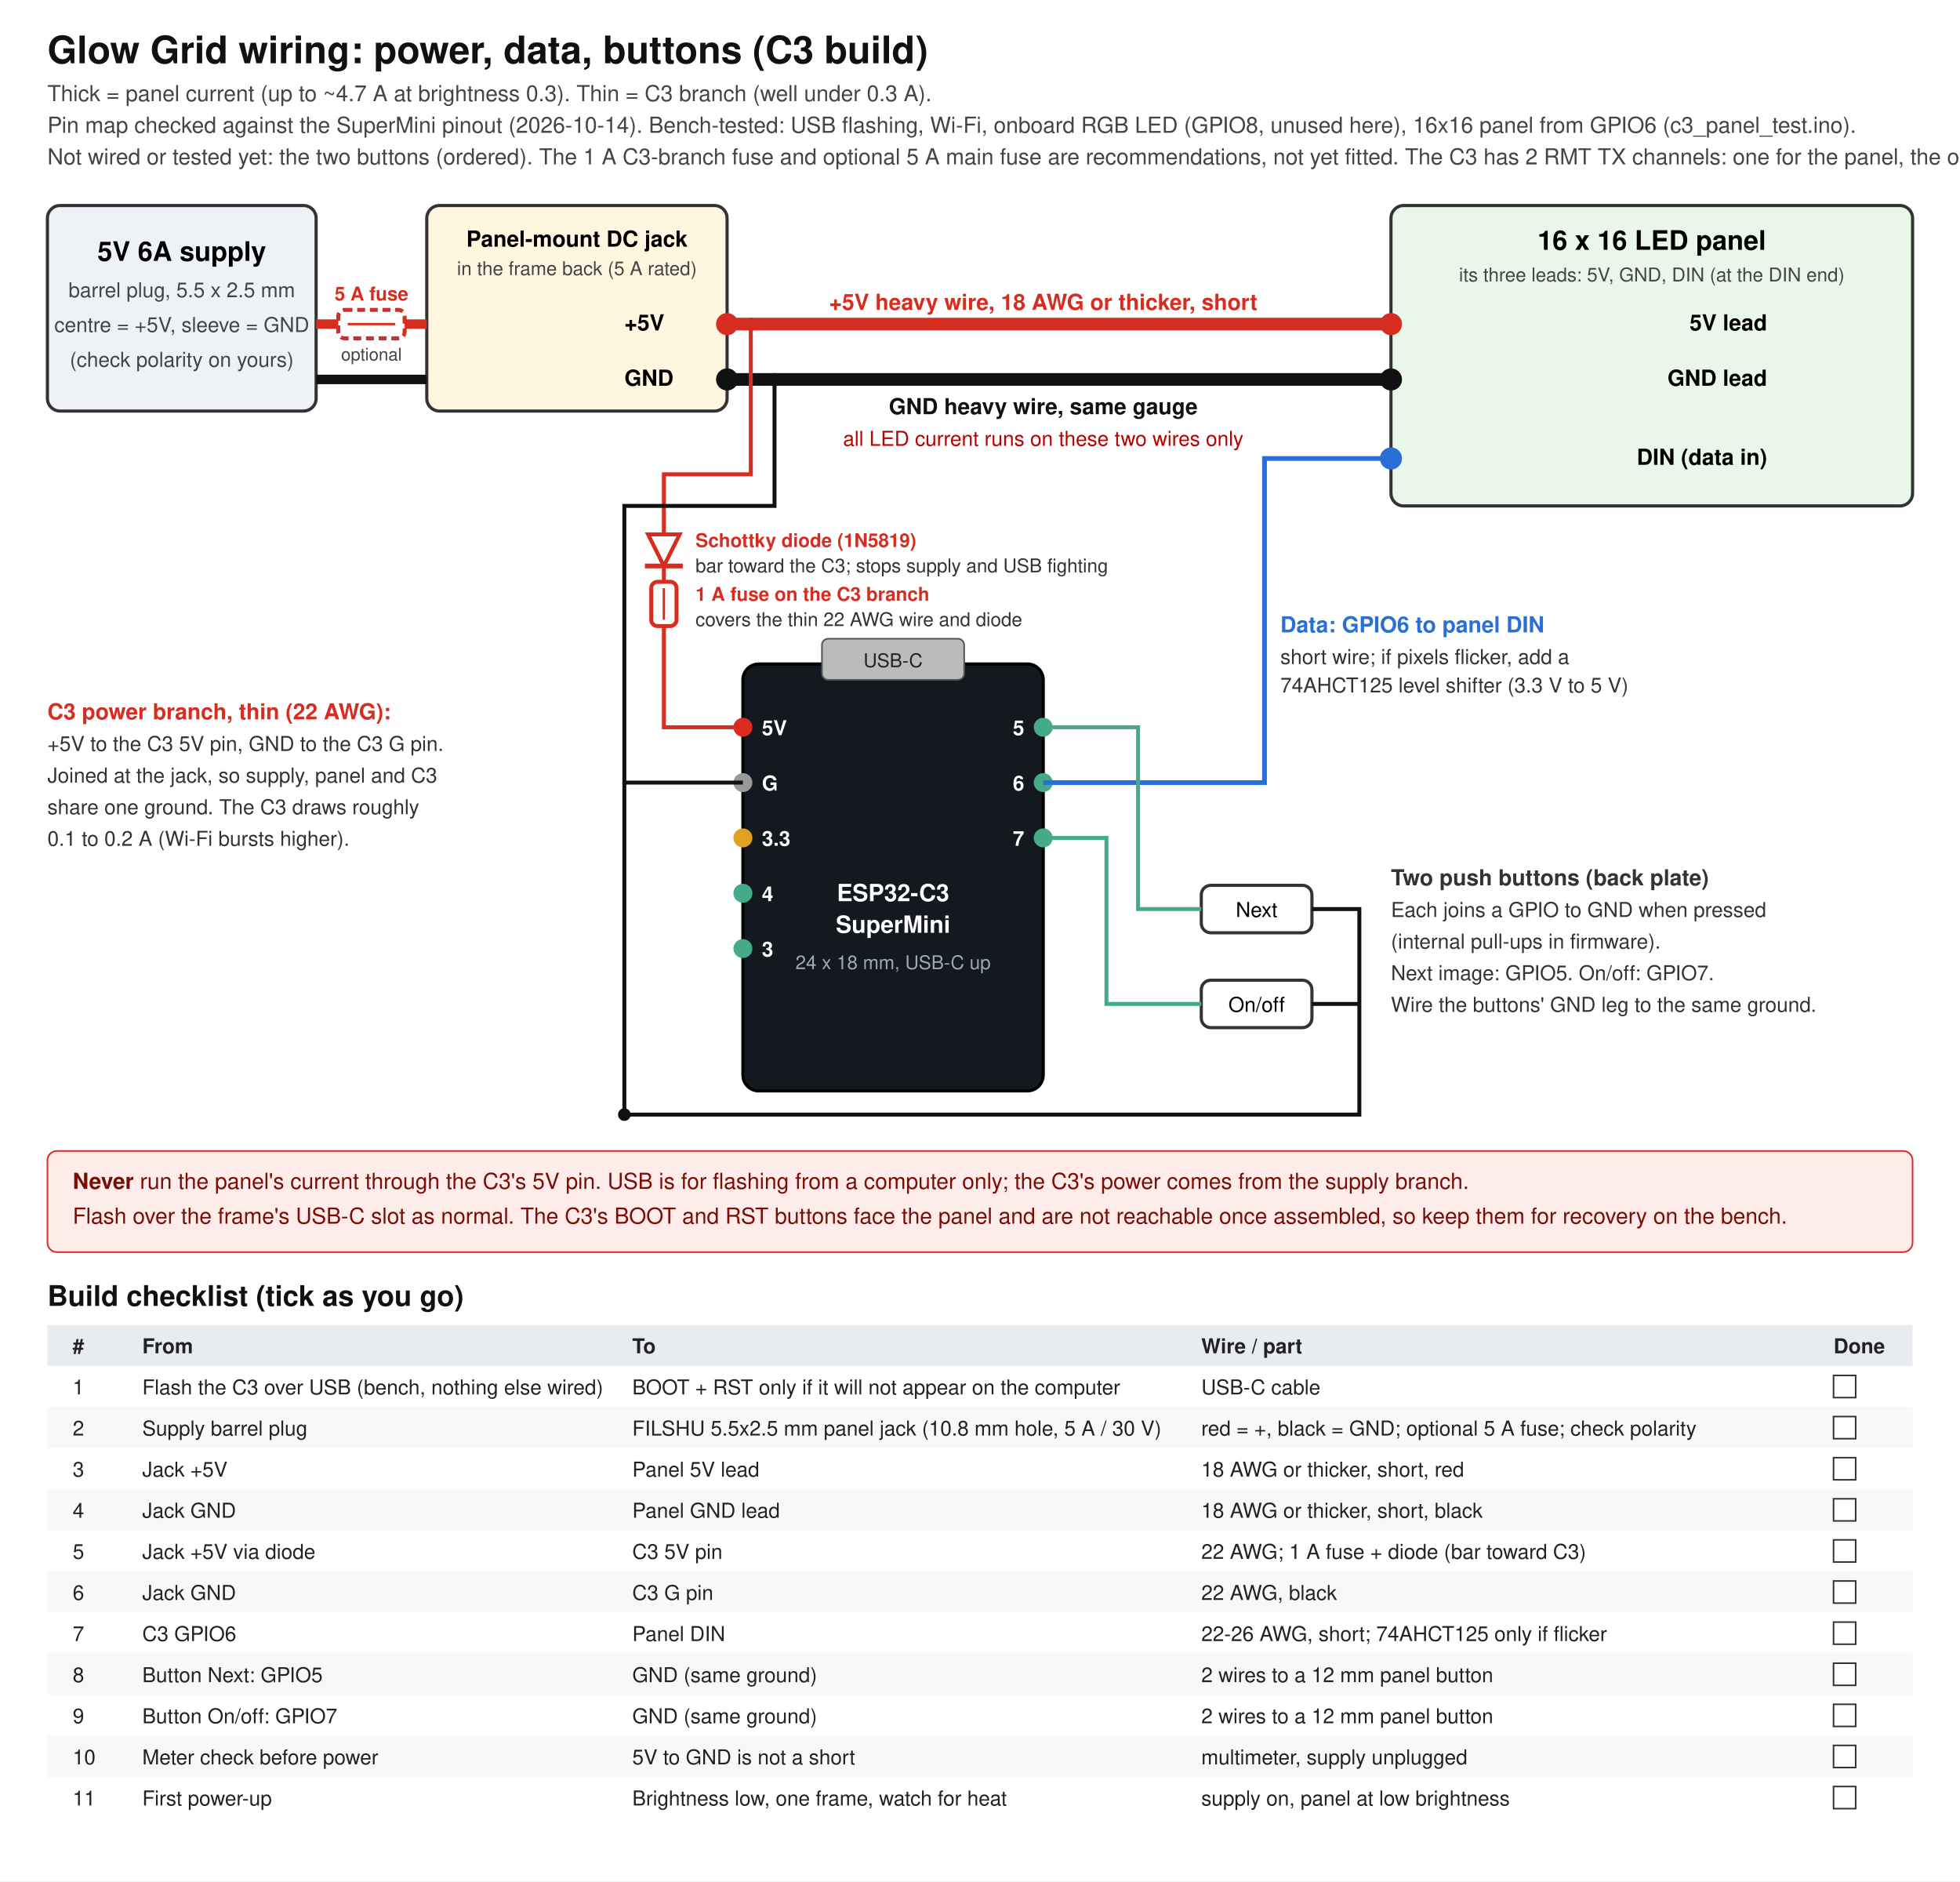
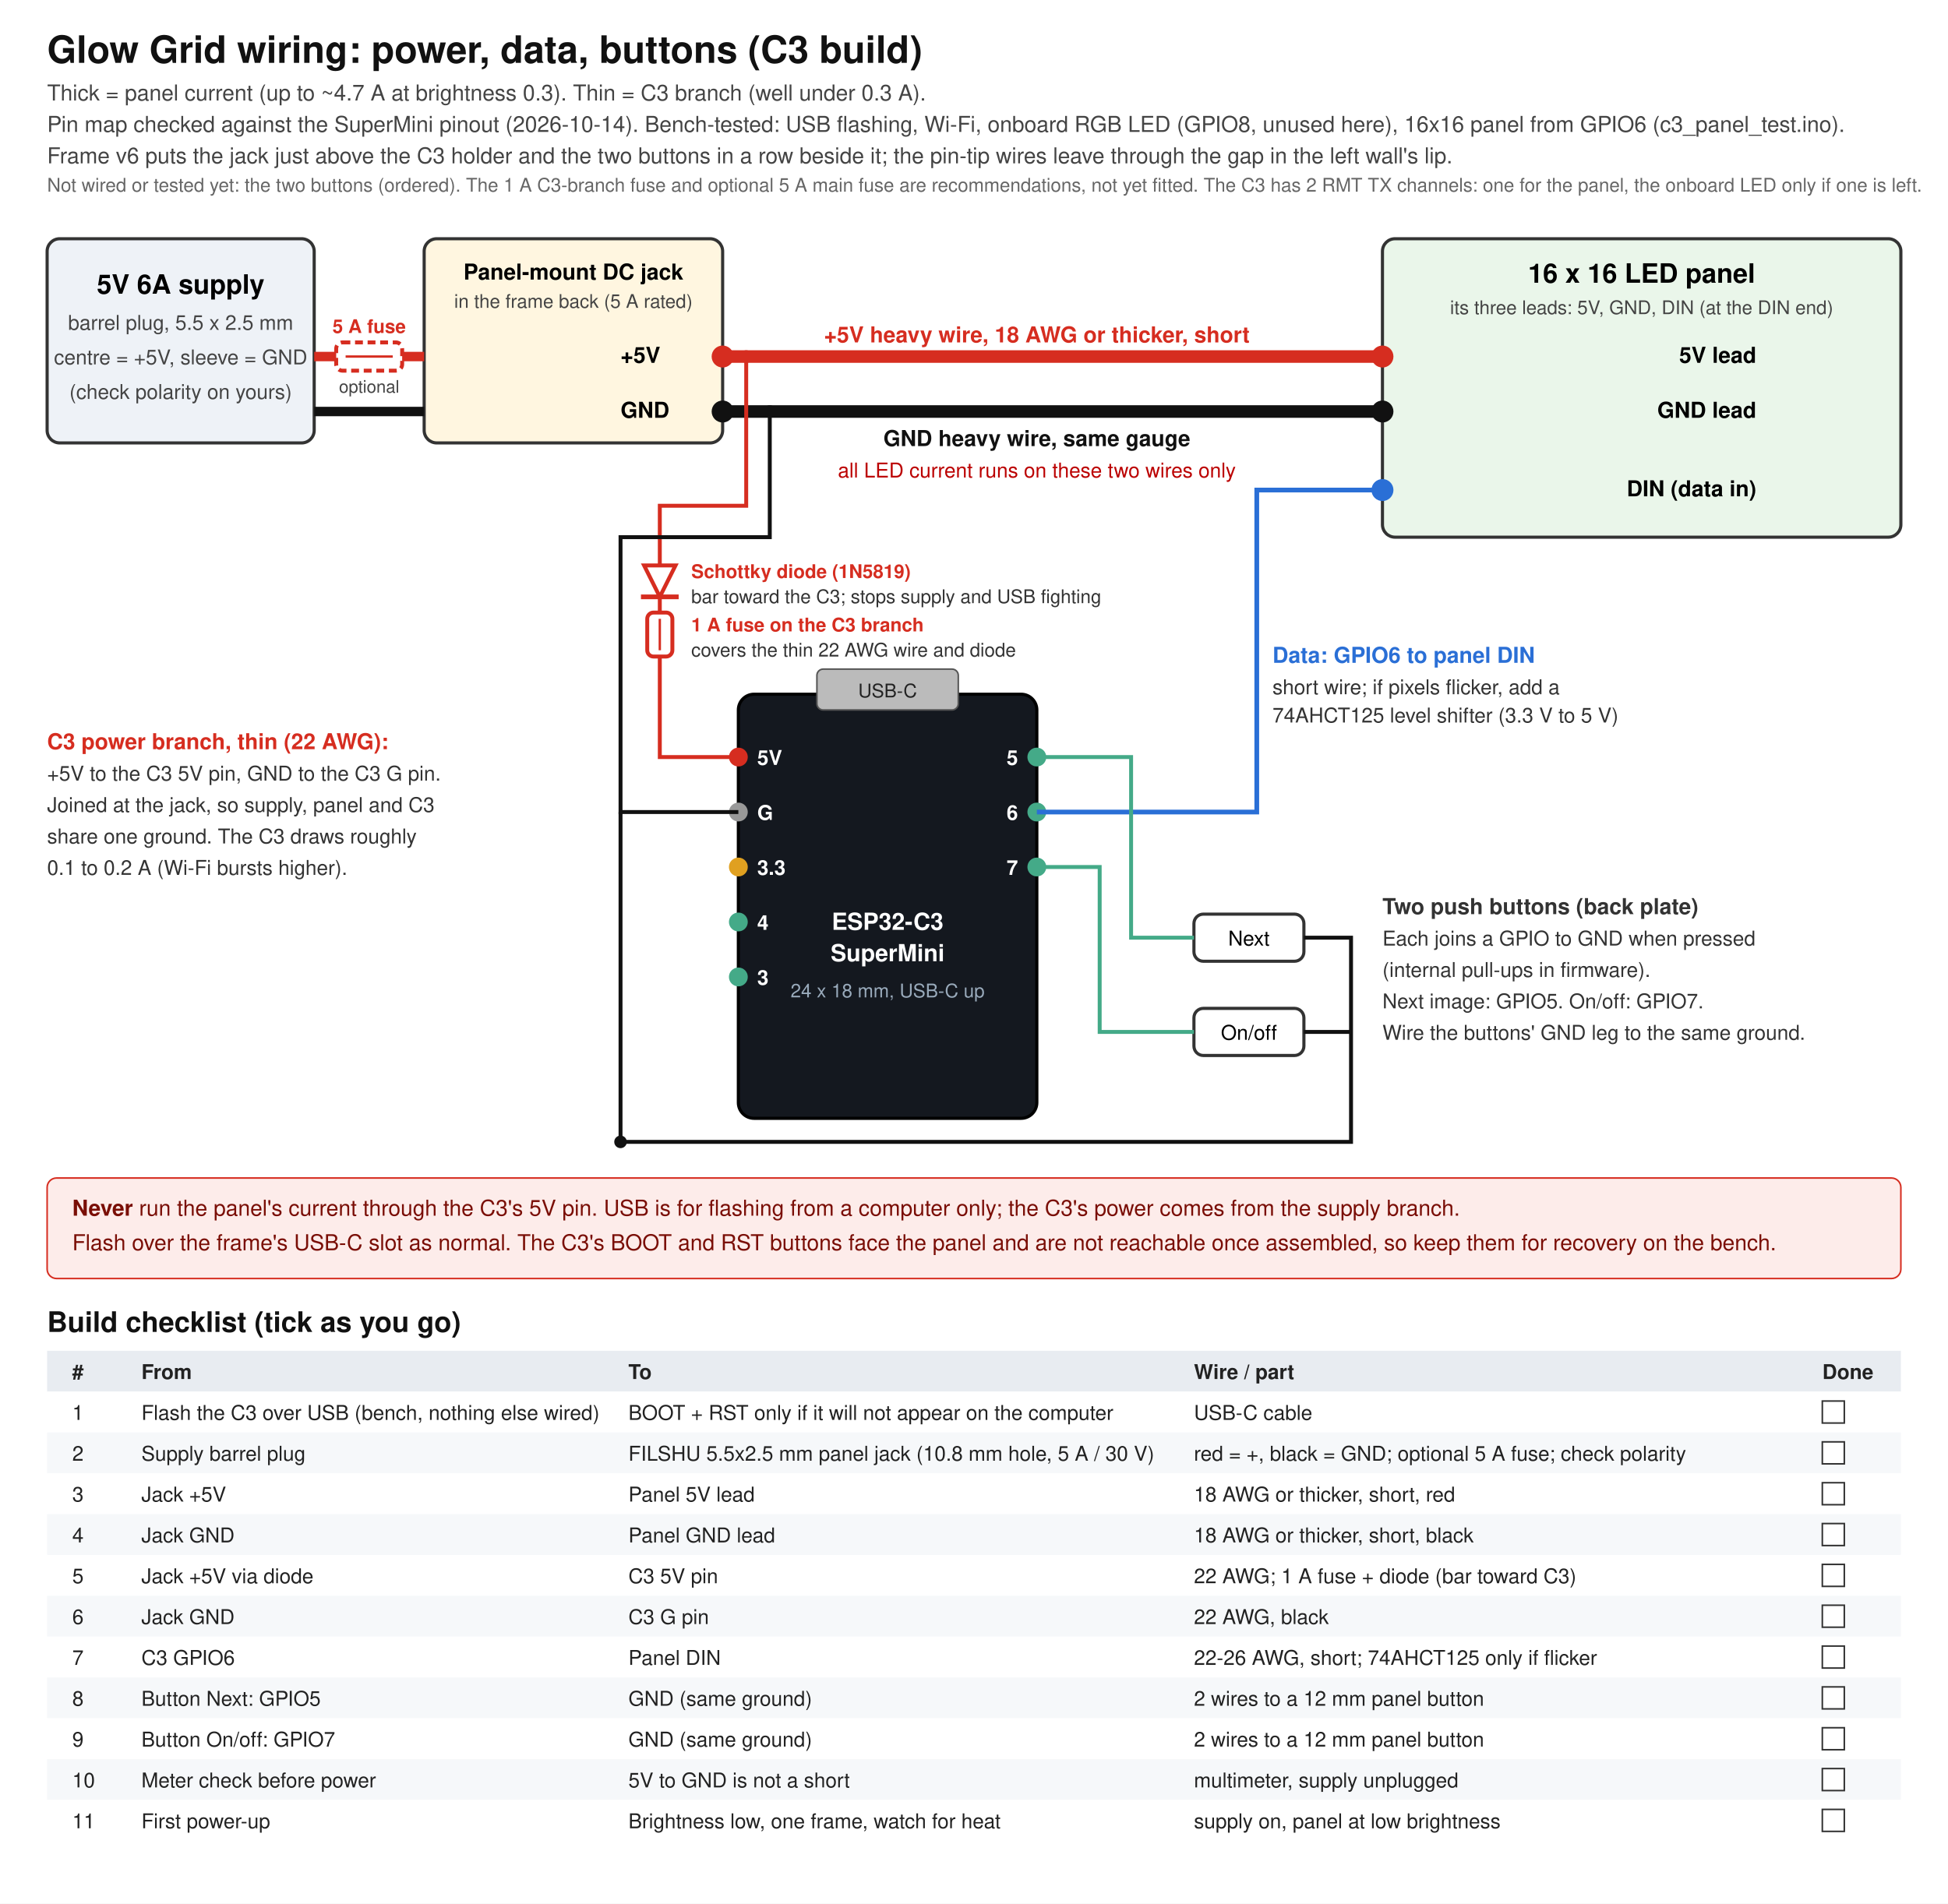
- <svg xmlns="http://www.w3.org/2000/svg" viewBox="0 0 1240 1190" font-family="Helvetica, Arial, sans-serif">
-   <rect width="1240" height="1190" fill="#fff" />
+ <svg xmlns="http://www.w3.org/2000/svg" viewBox="0 0 1240 1212" font-family="Helvetica, Arial, sans-serif">
+   <rect width="1240" height="1212" fill="#fff" />
  <text x="30" y="40" font-size="24" font-weight="700" fill="#111">Glow Grid wiring: power, data, buttons (C3 build)</text>
  <text x="30" y="64" font-size="14" fill="#444">Thick = panel current (up to ~4.7 A at brightness 0.3). Thin = C3 branch (well under 0.3 A).</text>
  <text x="30" y="84" font-size="14" fill="#444">Pin map checked against the SuperMini pinout (2026-10-14). Bench-tested: USB flashing, Wi-Fi, onboard RGB LED (GPIO8, unused here), 16x16 panel from GPIO6 (c3_panel_test.ino).</text>
-   <text x="30" y="104" font-size="14" fill="#444">Not wired or tested yet: the two buttons (ordered). The 1 A C3-branch fuse and optional 5 A main fuse are recommendations, not yet fitted. The C3 has 2 RMT TX channels: one for the panel, the onboard LED only if one is left.</text>
-   <rect x="30" y="130" width="170" height="130" rx="8" fill="#eef2f7" stroke="#333" stroke-width="2" />
-   <text x="115" y="165" font-size="17" font-weight="700" text-anchor="middle">5V 6A supply</text>
-   <text x="115" y="188" font-size="13" text-anchor="middle" fill="#444">barrel plug, 5.5 x 2.5 mm</text>
-   <text x="115" y="210" font-size="13" text-anchor="middle" fill="#444">centre = +5V, sleeve = GND</text>
-   <text x="115" y="232" font-size="13" text-anchor="middle" fill="#444">(check polarity on yours)</text>
-   <rect x="270" y="130" width="190" height="130" rx="8" fill="#fff6e0" stroke="#333" stroke-width="2" />
-   <text x="365" y="156" font-size="14" font-weight="700" text-anchor="middle">Panel-mount DC jack</text>
-   <text x="365" y="174" font-size="12" text-anchor="middle" fill="#444">in the frame back (5 A rated)</text>
-   <circle cx="460" cy="205" r="7" fill="#d62d20" />
-   <text x="395" y="209" font-size="14" font-weight="700">+5V</text>
-   <circle cx="460" cy="240" r="7" fill="#111" />
-   <text x="395" y="244" font-size="14" font-weight="700">GND</text>
-   <path d="M200 205 H270" stroke="#d62d20" stroke-width="6" />
-   <rect x="214" y="196" width="42" height="18" rx="4" fill="#fff" stroke="#d62d20" stroke-width="2.5" stroke-dasharray="5 3" />
-   <path d="M220 205 H250" stroke="#d62d20" stroke-width="1.5" />
-   <text x="235" y="190" font-size="12" font-weight="700" text-anchor="middle" fill="#d62d20">5 A fuse</text>
-   <text x="235" y="228" font-size="11" text-anchor="middle" fill="#444">optional</text>
-   <path d="M200 240 H270" stroke="#111" stroke-width="6" />
-   <rect x="880" y="130" width="330" height="190" rx="8" fill="#eaf6ea" stroke="#333" stroke-width="2" />
-   <text x="1045" y="158" font-size="17" font-weight="700" text-anchor="middle">16 x 16 LED panel</text>
-   <text x="1045" y="178" font-size="12" text-anchor="middle" fill="#444">its three leads: 5V, GND, DIN (at the DIN end)</text>
-   <circle cx="880" cy="205" r="7" fill="#d62d20" />
-   <text x="1118" y="209" font-size="14" font-weight="700" text-anchor="end">5V lead</text>
-   <circle cx="880" cy="240" r="7" fill="#111" />
-   <text x="1118" y="244" font-size="14" font-weight="700" text-anchor="end">GND lead</text>
-   <circle cx="880" cy="290" r="7" fill="#2a6fd6" />
-   <text x="1118" y="294" font-size="14" font-weight="700" text-anchor="end">DIN (data in)</text>
-   <path d="M460 205 H880" stroke="#d62d20" stroke-width="8" />
-   <path d="M460 240 H880" stroke="#111" stroke-width="8" />
-   <text x="660" y="196" font-size="14" font-weight="700" fill="#d62d20" text-anchor="middle">+5V  heavy wire, 18 AWG or thicker, short</text>
-   <text x="660" y="262" font-size="14" font-weight="700" fill="#111" text-anchor="middle">GND  heavy wire, same gauge</text>
-   <text x="660" y="282" font-size="13" fill="#b00" text-anchor="middle">all LED current runs on these two wires only</text>
-   <rect x="470" y="420" width="190" height="270" rx="10" fill="#14181f" stroke="#000" stroke-width="2" />
-   <rect x="520" y="404" width="90" height="26" rx="4" fill="#bbb" stroke="#555" />
-   <text x="565" y="422" font-size="12" text-anchor="middle" fill="#222">USB-C</text>
-   <text x="565" y="570" font-size="15" font-weight="700" text-anchor="middle" fill="#fff">ESP32-C3</text>
-   <text x="565" y="590" font-size="15" font-weight="700" text-anchor="middle" fill="#fff">SuperMini</text>
-   <text x="565" y="613" font-size="12" text-anchor="middle" fill="#9ab">24 x 18 mm, USB-C up</text>
-   <g font-size="13" fill="#fff" font-weight="700">
-     <circle cx="470" cy="460" r="6" fill="#d62d20" />
-     <text x="482" y="465">5V</text>
-     <circle cx="470" cy="495" r="6" fill="#999" />
-     <text x="482" y="500">G</text>
-     <circle cx="470" cy="530" r="6" fill="#e0a020" />
-     <text x="482" y="535">3.3</text>
-     <circle cx="470" cy="565" r="6" fill="#4a8" />
-     <text x="482" y="570">4</text>
-     <circle cx="470" cy="600" r="6" fill="#4a8" />
-     <text x="482" y="605">3</text>
-     <circle cx="660" cy="460" r="6" fill="#4a8" />
-     <text x="648" y="465" text-anchor="end">5</text>
-     <circle cx="660" cy="495" r="6" fill="#4a8" />
-     <text x="648" y="500" text-anchor="end">6</text>
-     <circle cx="660" cy="530" r="6" fill="#4a8" />
-     <text x="648" y="535" text-anchor="end">7</text>
-   </g>
-   <path d="M475 205 V300 H420 V460 H470" fill="none" stroke="#d62d20" stroke-width="2.5" />
-   <path d="M490 240 V320 H395 V495 H470" fill="none" stroke="#111" stroke-width="2.5" />
-   <circle cx="475" cy="205" r="4" fill="#d62d20" />
-   <circle cx="490" cy="240" r="4" fill="#111" />
-   <text x="30" y="455" font-size="14" font-weight="700" fill="#d62d20">C3 power branch, thin (22 AWG):</text>
-   <text x="30" y="475" font-size="13" fill="#333">+5V to the C3 5V pin, GND to the C3 G pin.</text>
-   <text x="30" y="495" font-size="13" fill="#333">Joined at the jack, so supply, panel and C3</text>
-   <text x="30" y="515" font-size="13" fill="#333">share one ground. The C3 draws roughly</text>
-   <text x="30" y="535" font-size="13" fill="#333">0.1 to 0.2 A (Wi-Fi bursts higher).</text>
-   <polygon points="410,338 430,338 420,358" fill="#fff" stroke="#d62d20" stroke-width="2.5" />
-   <line x1="408" y1="358" x2="432" y2="358" stroke="#d62d20" stroke-width="3" />
-   <text x="440" y="346" font-size="12" font-weight="700" fill="#d62d20">Schottky diode (1N5819)</text>
-   <text x="440" y="362" font-size="12" fill="#333">bar toward the C3; stops supply and USB fighting</text>
-   <rect x="412" y="368" width="16" height="28" rx="4" fill="#fff" stroke="#d62d20" stroke-width="2.5" />
-   <path d="M420 372 V392" stroke="#d62d20" stroke-width="1.5" />
-   <text x="440" y="380" font-size="12" font-weight="700" fill="#d62d20">1 A fuse on the C3 branch</text>
-   <text x="440" y="396" font-size="12" fill="#333">covers the thin 22 AWG wire and diode</text>
-   <path d="M660 495 H800 V290 H880" fill="none" stroke="#2a6fd6" stroke-width="3" />
-   <text x="810" y="400" font-size="14" font-weight="700" fill="#2a6fd6">Data: GPIO6 to panel DIN</text>
-   <text x="810" y="420" font-size="13" fill="#333">short wire; if pixels flicker, add a</text>
-   <text x="810" y="438" font-size="13" fill="#333">74AHCT125 level shifter (3.3 V to 5 V)</text>
-   <rect x="760" y="560" width="70" height="30" rx="6" fill="#fff" stroke="#333" stroke-width="2" />
-   <text x="795" y="580" font-size="13" text-anchor="middle">Next</text>
-   <rect x="760" y="620" width="70" height="30" rx="6" fill="#fff" stroke="#333" stroke-width="2" />
-   <text x="795" y="640" font-size="13" text-anchor="middle">On/off</text>
-   <path d="M660 460 H720 V575 H760" fill="none" stroke="#4a8" stroke-width="2.5" />
-   <path d="M660 530 H700 V635 H760" fill="none" stroke="#4a8" stroke-width="2.5" />
-   <path d="M830 575 H860 V705 H395" fill="none" stroke="#111" stroke-width="2.5" />
-   <path d="M830 635 H860" fill="none" stroke="#111" stroke-width="2.5" />
-   <path d="M395 495 V705" stroke="#111" stroke-width="2.5" />
-   <circle cx="395" cy="705" r="4" fill="#111" />
-   <text x="880" y="560" font-size="14" font-weight="700" fill="#333">Two push buttons (back plate)</text>
-   <text x="880" y="580" font-size="13" fill="#333">Each joins a GPIO to GND when pressed</text>
-   <text x="880" y="600" font-size="13" fill="#333">(internal pull-ups in firmware).</text>
-   <text x="880" y="620" font-size="13" fill="#333">Next image: GPIO5.  On/off: GPIO7.</text>
-   <text x="880" y="640" font-size="13" fill="#333">Wire the buttons' GND leg to the same ground.</text>
-   <rect x="30" y="728" width="1180" height="64" rx="6" fill="#fdecea" stroke="#d62d20" />
-   <text x="46" y="752" font-size="14" fill="#7a0e06">
-     <tspan font-weight="700">Never</tspan> run the panel's current through the C3's 5V pin. USB is for flashing from a computer only; the C3's power comes from the supply branch.</text>
-   <text x="46" y="774" font-size="14" fill="#7a0e06">Flash over the frame's USB-C slot as normal. The C3's BOOT and RST buttons face the panel and are not reachable once assembled, so keep them for recovery on the bench.</text>
-   <text x="30" y="826" font-size="18" font-weight="700" fill="#111">Build checklist (tick as you go)</text>
-   <g font-size="13" fill="#222">
-     <rect x="30" y="838" width="1180" height="26" fill="#e8ecf1" />
-     <text x="46" y="856" font-weight="700">#</text>
-     <text x="90" y="856" font-weight="700">From</text>
-     <text x="400" y="856" font-weight="700">To</text>
-     <text x="760" y="856" font-weight="700">Wire / part</text>
-     <text x="1160" y="856" font-weight="700">Done</text>
-     <rect x="30" y="864" width="1180" height="26" fill="#fff" />
-     <text x="46" y="882">1</text>
-     <text x="90" y="882">Flash the C3 over USB (bench, nothing else wired)</text>
-     <text x="400" y="882">BOOT + RST only if it will not appear on the computer</text>
-     <text x="760" y="882">USB-C cable</text>
-     <rect x="1160" y="870" width="14" height="14" fill="#fff" stroke="#333" />
-     <rect x="30" y="890" width="1180" height="26" fill="#f6f8fa" />
-     <text x="46" y="908">2</text>
-     <text x="90" y="908">Supply barrel plug</text>
-     <text x="400" y="908">FILSHU 5.5x2.5 mm panel jack (10.8 mm hole, 5 A / 30 V)</text>
-     <text x="760" y="908">red = +, black = GND; optional 5 A fuse; check polarity</text>
-     <rect x="1160" y="896" width="14" height="14" fill="#fff" stroke="#333" />
-     <rect x="30" y="916" width="1180" height="26" fill="#fff" />
-     <text x="46" y="934">3</text>
-     <text x="90" y="934">Jack +5V</text>
-     <text x="400" y="934">Panel 5V lead</text>
-     <text x="760" y="934">18 AWG or thicker, short, red</text>
-     <rect x="1160" y="922" width="14" height="14" fill="#fff" stroke="#333" />
-     <rect x="30" y="942" width="1180" height="26" fill="#f6f8fa" />
-     <text x="46" y="960">4</text>
-     <text x="90" y="960">Jack GND</text>
-     <text x="400" y="960">Panel GND lead</text>
-     <text x="760" y="960">18 AWG or thicker, short, black</text>
-     <rect x="1160" y="948" width="14" height="14" fill="#fff" stroke="#333" />
-     <rect x="30" y="968" width="1180" height="26" fill="#fff" />
-     <text x="46" y="986">5</text>
-     <text x="90" y="986">Jack +5V  via diode</text>
-     <text x="400" y="986">C3 5V pin</text>
-     <text x="760" y="986">22 AWG; 1 A fuse + diode (bar toward C3)</text>
-     <rect x="1160" y="974" width="14" height="14" fill="#fff" stroke="#333" />
-     <rect x="30" y="994" width="1180" height="26" fill="#f6f8fa" />
-     <text x="46" y="1012">6</text>
-     <text x="90" y="1012">Jack GND</text>
-     <text x="400" y="1012">C3 G pin</text>
-     <text x="760" y="1012">22 AWG, black</text>
-     <rect x="1160" y="1000" width="14" height="14" fill="#fff" stroke="#333" />
-     <rect x="30" y="1020" width="1180" height="26" fill="#fff" />
-     <text x="46" y="1038">7</text>
-     <text x="90" y="1038">C3 GPIO6</text>
-     <text x="400" y="1038">Panel DIN</text>
-     <text x="760" y="1038">22-26 AWG, short; 74AHCT125 only if flicker</text>
-     <rect x="1160" y="1026" width="14" height="14" fill="#fff" stroke="#333" />
-     <rect x="30" y="1046" width="1180" height="26" fill="#f6f8fa" />
-     <text x="46" y="1064">8</text>
-     <text x="90" y="1064">Button Next: GPIO5</text>
-     <text x="400" y="1064">GND (same ground)</text>
-     <text x="760" y="1064">2 wires to a 12 mm panel button</text>
-     <rect x="1160" y="1052" width="14" height="14" fill="#fff" stroke="#333" />
-     <rect x="30" y="1072" width="1180" height="26" fill="#fff" />
-     <text x="46" y="1090">9</text>
-     <text x="90" y="1090">Button On/off: GPIO7</text>
-     <text x="400" y="1090">GND (same ground)</text>
-     <text x="760" y="1090">2 wires to a 12 mm panel button</text>
-     <rect x="1160" y="1078" width="14" height="14" fill="#fff" stroke="#333" />
-     <rect x="30" y="1098" width="1180" height="26" fill="#f6f8fa" />
-     <text x="46" y="1116">10</text>
-     <text x="90" y="1116">Meter check before power</text>
-     <text x="400" y="1116">5V to GND is not a short</text>
-     <text x="760" y="1116">multimeter, supply unplugged</text>
-     <rect x="1160" y="1104" width="14" height="14" fill="#fff" stroke="#333" />
-     <rect x="30" y="1124" width="1180" height="26" fill="#fff" />
-     <text x="46" y="1142">11</text>
-     <text x="90" y="1142">First power-up</text>
-     <text x="400" y="1142">Brightness low, one frame, watch for heat</text>
-     <text x="760" y="1142">supply on, panel at low brightness</text>
-     <rect x="1160" y="1130" width="14" height="14" fill="#fff" stroke="#333" />
+   <text x="30" y="104" font-size="14" fill="#444">Frame v6 puts the jack just above the C3 holder and the two buttons in a row beside it; the pin-tip wires leave through the gap in the left wall's lip.</text>
+   <text x="30" y="122" font-size="12" fill="#666">Not wired or tested yet: the two buttons (ordered). The 1 A C3-branch fuse and optional 5 A main fuse are recommendations, not yet fitted. The C3 has 2 RMT TX channels: one for the panel, the onboard LED only if one is left.</text>
+   <g transform="translate(0,22)">
+     <rect x="30" y="130" width="170" height="130" rx="8" fill="#eef2f7" stroke="#333" stroke-width="2" />
+     <text x="115" y="165" font-size="17" font-weight="700" text-anchor="middle">5V 6A supply</text>
+     <text x="115" y="188" font-size="13" text-anchor="middle" fill="#444">barrel plug, 5.5 x 2.5 mm</text>
+     <text x="115" y="210" font-size="13" text-anchor="middle" fill="#444">centre = +5V, sleeve = GND</text>
+     <text x="115" y="232" font-size="13" text-anchor="middle" fill="#444">(check polarity on yours)</text>
+     <rect x="270" y="130" width="190" height="130" rx="8" fill="#fff6e0" stroke="#333" stroke-width="2" />
+     <text x="365" y="156" font-size="14" font-weight="700" text-anchor="middle">Panel-mount DC jack</text>
+     <text x="365" y="174" font-size="12" text-anchor="middle" fill="#444">in the frame back (5 A rated)</text>
+     <circle cx="460" cy="205" r="7" fill="#d62d20" />
+     <text x="395" y="209" font-size="14" font-weight="700">+5V</text>
+     <circle cx="460" cy="240" r="7" fill="#111" />
+     <text x="395" y="244" font-size="14" font-weight="700">GND</text>
+     <path d="M200 205 H270" stroke="#d62d20" stroke-width="6" />
+     <rect x="214" y="196" width="42" height="18" rx="4" fill="#fff" stroke="#d62d20" stroke-width="2.5" stroke-dasharray="5 3" />
+     <path d="M220 205 H250" stroke="#d62d20" stroke-width="1.5" />
+     <text x="235" y="190" font-size="12" font-weight="700" text-anchor="middle" fill="#d62d20">5 A fuse</text>
+     <text x="235" y="228" font-size="11" text-anchor="middle" fill="#444">optional</text>
+     <path d="M200 240 H270" stroke="#111" stroke-width="6" />
+     <rect x="880" y="130" width="330" height="190" rx="8" fill="#eaf6ea" stroke="#333" stroke-width="2" />
+     <text x="1045" y="158" font-size="17" font-weight="700" text-anchor="middle">16 x 16 LED panel</text>
+     <text x="1045" y="178" font-size="12" text-anchor="middle" fill="#444">its three leads: 5V, GND, DIN (at the DIN end)</text>
+     <circle cx="880" cy="205" r="7" fill="#d62d20" />
+     <text x="1118" y="209" font-size="14" font-weight="700" text-anchor="end">5V lead</text>
+     <circle cx="880" cy="240" r="7" fill="#111" />
+     <text x="1118" y="244" font-size="14" font-weight="700" text-anchor="end">GND lead</text>
+     <circle cx="880" cy="290" r="7" fill="#2a6fd6" />
+     <text x="1118" y="294" font-size="14" font-weight="700" text-anchor="end">DIN (data in)</text>
+     <path d="M460 205 H880" stroke="#d62d20" stroke-width="8" />
+     <path d="M460 240 H880" stroke="#111" stroke-width="8" />
+     <text x="660" y="196" font-size="14" font-weight="700" fill="#d62d20" text-anchor="middle">+5V  heavy wire, 18 AWG or thicker, short</text>
+     <text x="660" y="262" font-size="14" font-weight="700" fill="#111" text-anchor="middle">GND  heavy wire, same gauge</text>
+     <text x="660" y="282" font-size="13" fill="#b00" text-anchor="middle">all LED current runs on these two wires only</text>
+     <rect x="470" y="420" width="190" height="270" rx="10" fill="#14181f" stroke="#000" stroke-width="2" />
+     <rect x="520" y="404" width="90" height="26" rx="4" fill="#bbb" stroke="#555" />
+     <text x="565" y="422" font-size="12" text-anchor="middle" fill="#222">USB-C</text>
+     <text x="565" y="570" font-size="15" font-weight="700" text-anchor="middle" fill="#fff">ESP32-C3</text>
+     <text x="565" y="590" font-size="15" font-weight="700" text-anchor="middle" fill="#fff">SuperMini</text>
+     <text x="565" y="613" font-size="12" text-anchor="middle" fill="#9ab">24 x 18 mm, USB-C up</text>
+     <g font-size="13" fill="#fff" font-weight="700">
+       <circle cx="470" cy="460" r="6" fill="#d62d20" />
+       <text x="482" y="465">5V</text>
+       <circle cx="470" cy="495" r="6" fill="#999" />
+       <text x="482" y="500">G</text>
+       <circle cx="470" cy="530" r="6" fill="#e0a020" />
+       <text x="482" y="535">3.3</text>
+       <circle cx="470" cy="565" r="6" fill="#4a8" />
+       <text x="482" y="570">4</text>
+       <circle cx="470" cy="600" r="6" fill="#4a8" />
+       <text x="482" y="605">3</text>
+       <circle cx="660" cy="460" r="6" fill="#4a8" />
+       <text x="648" y="465" text-anchor="end">5</text>
+       <circle cx="660" cy="495" r="6" fill="#4a8" />
+       <text x="648" y="500" text-anchor="end">6</text>
+       <circle cx="660" cy="530" r="6" fill="#4a8" />
+       <text x="648" y="535" text-anchor="end">7</text>
+     </g>
+     <path d="M475 205 V300 H420 V460 H470" fill="none" stroke="#d62d20" stroke-width="2.5" />
+     <path d="M490 240 V320 H395 V495 H470" fill="none" stroke="#111" stroke-width="2.5" />
+     <circle cx="475" cy="205" r="4" fill="#d62d20" />
+     <circle cx="490" cy="240" r="4" fill="#111" />
+     <text x="30" y="455" font-size="14" font-weight="700" fill="#d62d20">C3 power branch, thin (22 AWG):</text>
+     <text x="30" y="475" font-size="13" fill="#333">+5V to the C3 5V pin, GND to the C3 G pin.</text>
+     <text x="30" y="495" font-size="13" fill="#333">Joined at the jack, so supply, panel and C3</text>
+     <text x="30" y="515" font-size="13" fill="#333">share one ground. The C3 draws roughly</text>
+     <text x="30" y="535" font-size="13" fill="#333">0.1 to 0.2 A (Wi-Fi bursts higher).</text>
+     <polygon points="410,338 430,338 420,358" fill="#fff" stroke="#d62d20" stroke-width="2.5" />
+     <line x1="408" y1="358" x2="432" y2="358" stroke="#d62d20" stroke-width="3" />
+     <text x="440" y="346" font-size="12" font-weight="700" fill="#d62d20">Schottky diode (1N5819)</text>
+     <text x="440" y="362" font-size="12" fill="#333">bar toward the C3; stops supply and USB fighting</text>
+     <rect x="412" y="368" width="16" height="28" rx="4" fill="#fff" stroke="#d62d20" stroke-width="2.5" />
+     <path d="M420 372 V392" stroke="#d62d20" stroke-width="1.5" />
+     <text x="440" y="380" font-size="12" font-weight="700" fill="#d62d20">1 A fuse on the C3 branch</text>
+     <text x="440" y="396" font-size="12" fill="#333">covers the thin 22 AWG wire and diode</text>
+     <path d="M660 495 H800 V290 H880" fill="none" stroke="#2a6fd6" stroke-width="3" />
+     <text x="810" y="400" font-size="14" font-weight="700" fill="#2a6fd6">Data: GPIO6 to panel DIN</text>
+     <text x="810" y="420" font-size="13" fill="#333">short wire; if pixels flicker, add a</text>
+     <text x="810" y="438" font-size="13" fill="#333">74AHCT125 level shifter (3.3 V to 5 V)</text>
+     <rect x="760" y="560" width="70" height="30" rx="6" fill="#fff" stroke="#333" stroke-width="2" />
+     <text x="795" y="580" font-size="13" text-anchor="middle">Next</text>
+     <rect x="760" y="620" width="70" height="30" rx="6" fill="#fff" stroke="#333" stroke-width="2" />
+     <text x="795" y="640" font-size="13" text-anchor="middle">On/off</text>
+     <path d="M660 460 H720 V575 H760" fill="none" stroke="#4a8" stroke-width="2.5" />
+     <path d="M660 530 H700 V635 H760" fill="none" stroke="#4a8" stroke-width="2.5" />
+     <path d="M830 575 H860 V705 H395" fill="none" stroke="#111" stroke-width="2.5" />
+     <path d="M830 635 H860" fill="none" stroke="#111" stroke-width="2.5" />
+     <path d="M395 495 V705" stroke="#111" stroke-width="2.5" />
+     <circle cx="395" cy="705" r="4" fill="#111" />
+     <text x="880" y="560" font-size="14" font-weight="700" fill="#333">Two push buttons (back plate)</text>
+     <text x="880" y="580" font-size="13" fill="#333">Each joins a GPIO to GND when pressed</text>
+     <text x="880" y="600" font-size="13" fill="#333">(internal pull-ups in firmware).</text>
+     <text x="880" y="620" font-size="13" fill="#333">Next image: GPIO5.  On/off: GPIO7.</text>
+     <text x="880" y="640" font-size="13" fill="#333">Wire the buttons' GND leg to the same ground.</text>
+     <rect x="30" y="728" width="1180" height="64" rx="6" fill="#fdecea" stroke="#d62d20" />
+     <text x="46" y="752" font-size="14" fill="#7a0e06">
+       <tspan font-weight="700">Never</tspan> run the panel's current through the C3's 5V pin. USB is for flashing from a computer only; the C3's power comes from the supply branch.</text>
+     <text x="46" y="774" font-size="14" fill="#7a0e06">Flash over the frame's USB-C slot as normal. The C3's BOOT and RST buttons face the panel and are not reachable once assembled, so keep them for recovery on the bench.</text>
+     <text x="30" y="826" font-size="18" font-weight="700" fill="#111">Build checklist (tick as you go)</text>
+     <g font-size="13" fill="#222">
+       <rect x="30" y="838" width="1180" height="26" fill="#e8ecf1" />
+       <text x="46" y="856" font-weight="700">#</text>
+       <text x="90" y="856" font-weight="700">From</text>
+       <text x="400" y="856" font-weight="700">To</text>
+       <text x="760" y="856" font-weight="700">Wire / part</text>
+       <text x="1160" y="856" font-weight="700">Done</text>
+       <rect x="30" y="864" width="1180" height="26" fill="#fff" />
+       <text x="46" y="882">1</text>
+       <text x="90" y="882">Flash the C3 over USB (bench, nothing else wired)</text>
+       <text x="400" y="882">BOOT + RST only if it will not appear on the computer</text>
+       <text x="760" y="882">USB-C cable</text>
+       <rect x="1160" y="870" width="14" height="14" fill="#fff" stroke="#333" />
+       <rect x="30" y="890" width="1180" height="26" fill="#f6f8fa" />
+       <text x="46" y="908">2</text>
+       <text x="90" y="908">Supply barrel plug</text>
+       <text x="400" y="908">FILSHU 5.5x2.5 mm panel jack (10.8 mm hole, 5 A / 30 V)</text>
+       <text x="760" y="908">red = +, black = GND; optional 5 A fuse; check polarity</text>
+       <rect x="1160" y="896" width="14" height="14" fill="#fff" stroke="#333" />
+       <rect x="30" y="916" width="1180" height="26" fill="#fff" />
+       <text x="46" y="934">3</text>
+       <text x="90" y="934">Jack +5V</text>
+       <text x="400" y="934">Panel 5V lead</text>
+       <text x="760" y="934">18 AWG or thicker, short, red</text>
+       <rect x="1160" y="922" width="14" height="14" fill="#fff" stroke="#333" />
+       <rect x="30" y="942" width="1180" height="26" fill="#f6f8fa" />
+       <text x="46" y="960">4</text>
+       <text x="90" y="960">Jack GND</text>
+       <text x="400" y="960">Panel GND lead</text>
+       <text x="760" y="960">18 AWG or thicker, short, black</text>
+       <rect x="1160" y="948" width="14" height="14" fill="#fff" stroke="#333" />
+       <rect x="30" y="968" width="1180" height="26" fill="#fff" />
+       <text x="46" y="986">5</text>
+       <text x="90" y="986">Jack +5V  via diode</text>
+       <text x="400" y="986">C3 5V pin</text>
+       <text x="760" y="986">22 AWG; 1 A fuse + diode (bar toward C3)</text>
+       <rect x="1160" y="974" width="14" height="14" fill="#fff" stroke="#333" />
+       <rect x="30" y="994" width="1180" height="26" fill="#f6f8fa" />
+       <text x="46" y="1012">6</text>
+       <text x="90" y="1012">Jack GND</text>
+       <text x="400" y="1012">C3 G pin</text>
+       <text x="760" y="1012">22 AWG, black</text>
+       <rect x="1160" y="1000" width="14" height="14" fill="#fff" stroke="#333" />
+       <rect x="30" y="1020" width="1180" height="26" fill="#fff" />
+       <text x="46" y="1038">7</text>
+       <text x="90" y="1038">C3 GPIO6</text>
+       <text x="400" y="1038">Panel DIN</text>
+       <text x="760" y="1038">22-26 AWG, short; 74AHCT125 only if flicker</text>
+       <rect x="1160" y="1026" width="14" height="14" fill="#fff" stroke="#333" />
+       <rect x="30" y="1046" width="1180" height="26" fill="#f6f8fa" />
+       <text x="46" y="1064">8</text>
+       <text x="90" y="1064">Button Next: GPIO5</text>
+       <text x="400" y="1064">GND (same ground)</text>
+       <text x="760" y="1064">2 wires to a 12 mm panel button</text>
+       <rect x="1160" y="1052" width="14" height="14" fill="#fff" stroke="#333" />
+       <rect x="30" y="1072" width="1180" height="26" fill="#fff" />
+       <text x="46" y="1090">9</text>
+       <text x="90" y="1090">Button On/off: GPIO7</text>
+       <text x="400" y="1090">GND (same ground)</text>
+       <text x="760" y="1090">2 wires to a 12 mm panel button</text>
+       <rect x="1160" y="1078" width="14" height="14" fill="#fff" stroke="#333" />
+       <rect x="30" y="1098" width="1180" height="26" fill="#f6f8fa" />
+       <text x="46" y="1116">10</text>
+       <text x="90" y="1116">Meter check before power</text>
+       <text x="400" y="1116">5V to GND is not a short</text>
+       <text x="760" y="1116">multimeter, supply unplugged</text>
+       <rect x="1160" y="1104" width="14" height="14" fill="#fff" stroke="#333" />
+       <rect x="30" y="1124" width="1180" height="26" fill="#fff" />
+       <text x="46" y="1142">11</text>
+       <text x="90" y="1142">First power-up</text>
+       <text x="400" y="1142">Brightness low, one frame, watch for heat</text>
+       <text x="760" y="1142">supply on, panel at low brightness</text>
+       <rect x="1160" y="1130" width="14" height="14" fill="#fff" stroke="#333" />
+     </g>
  </g>
</svg>
